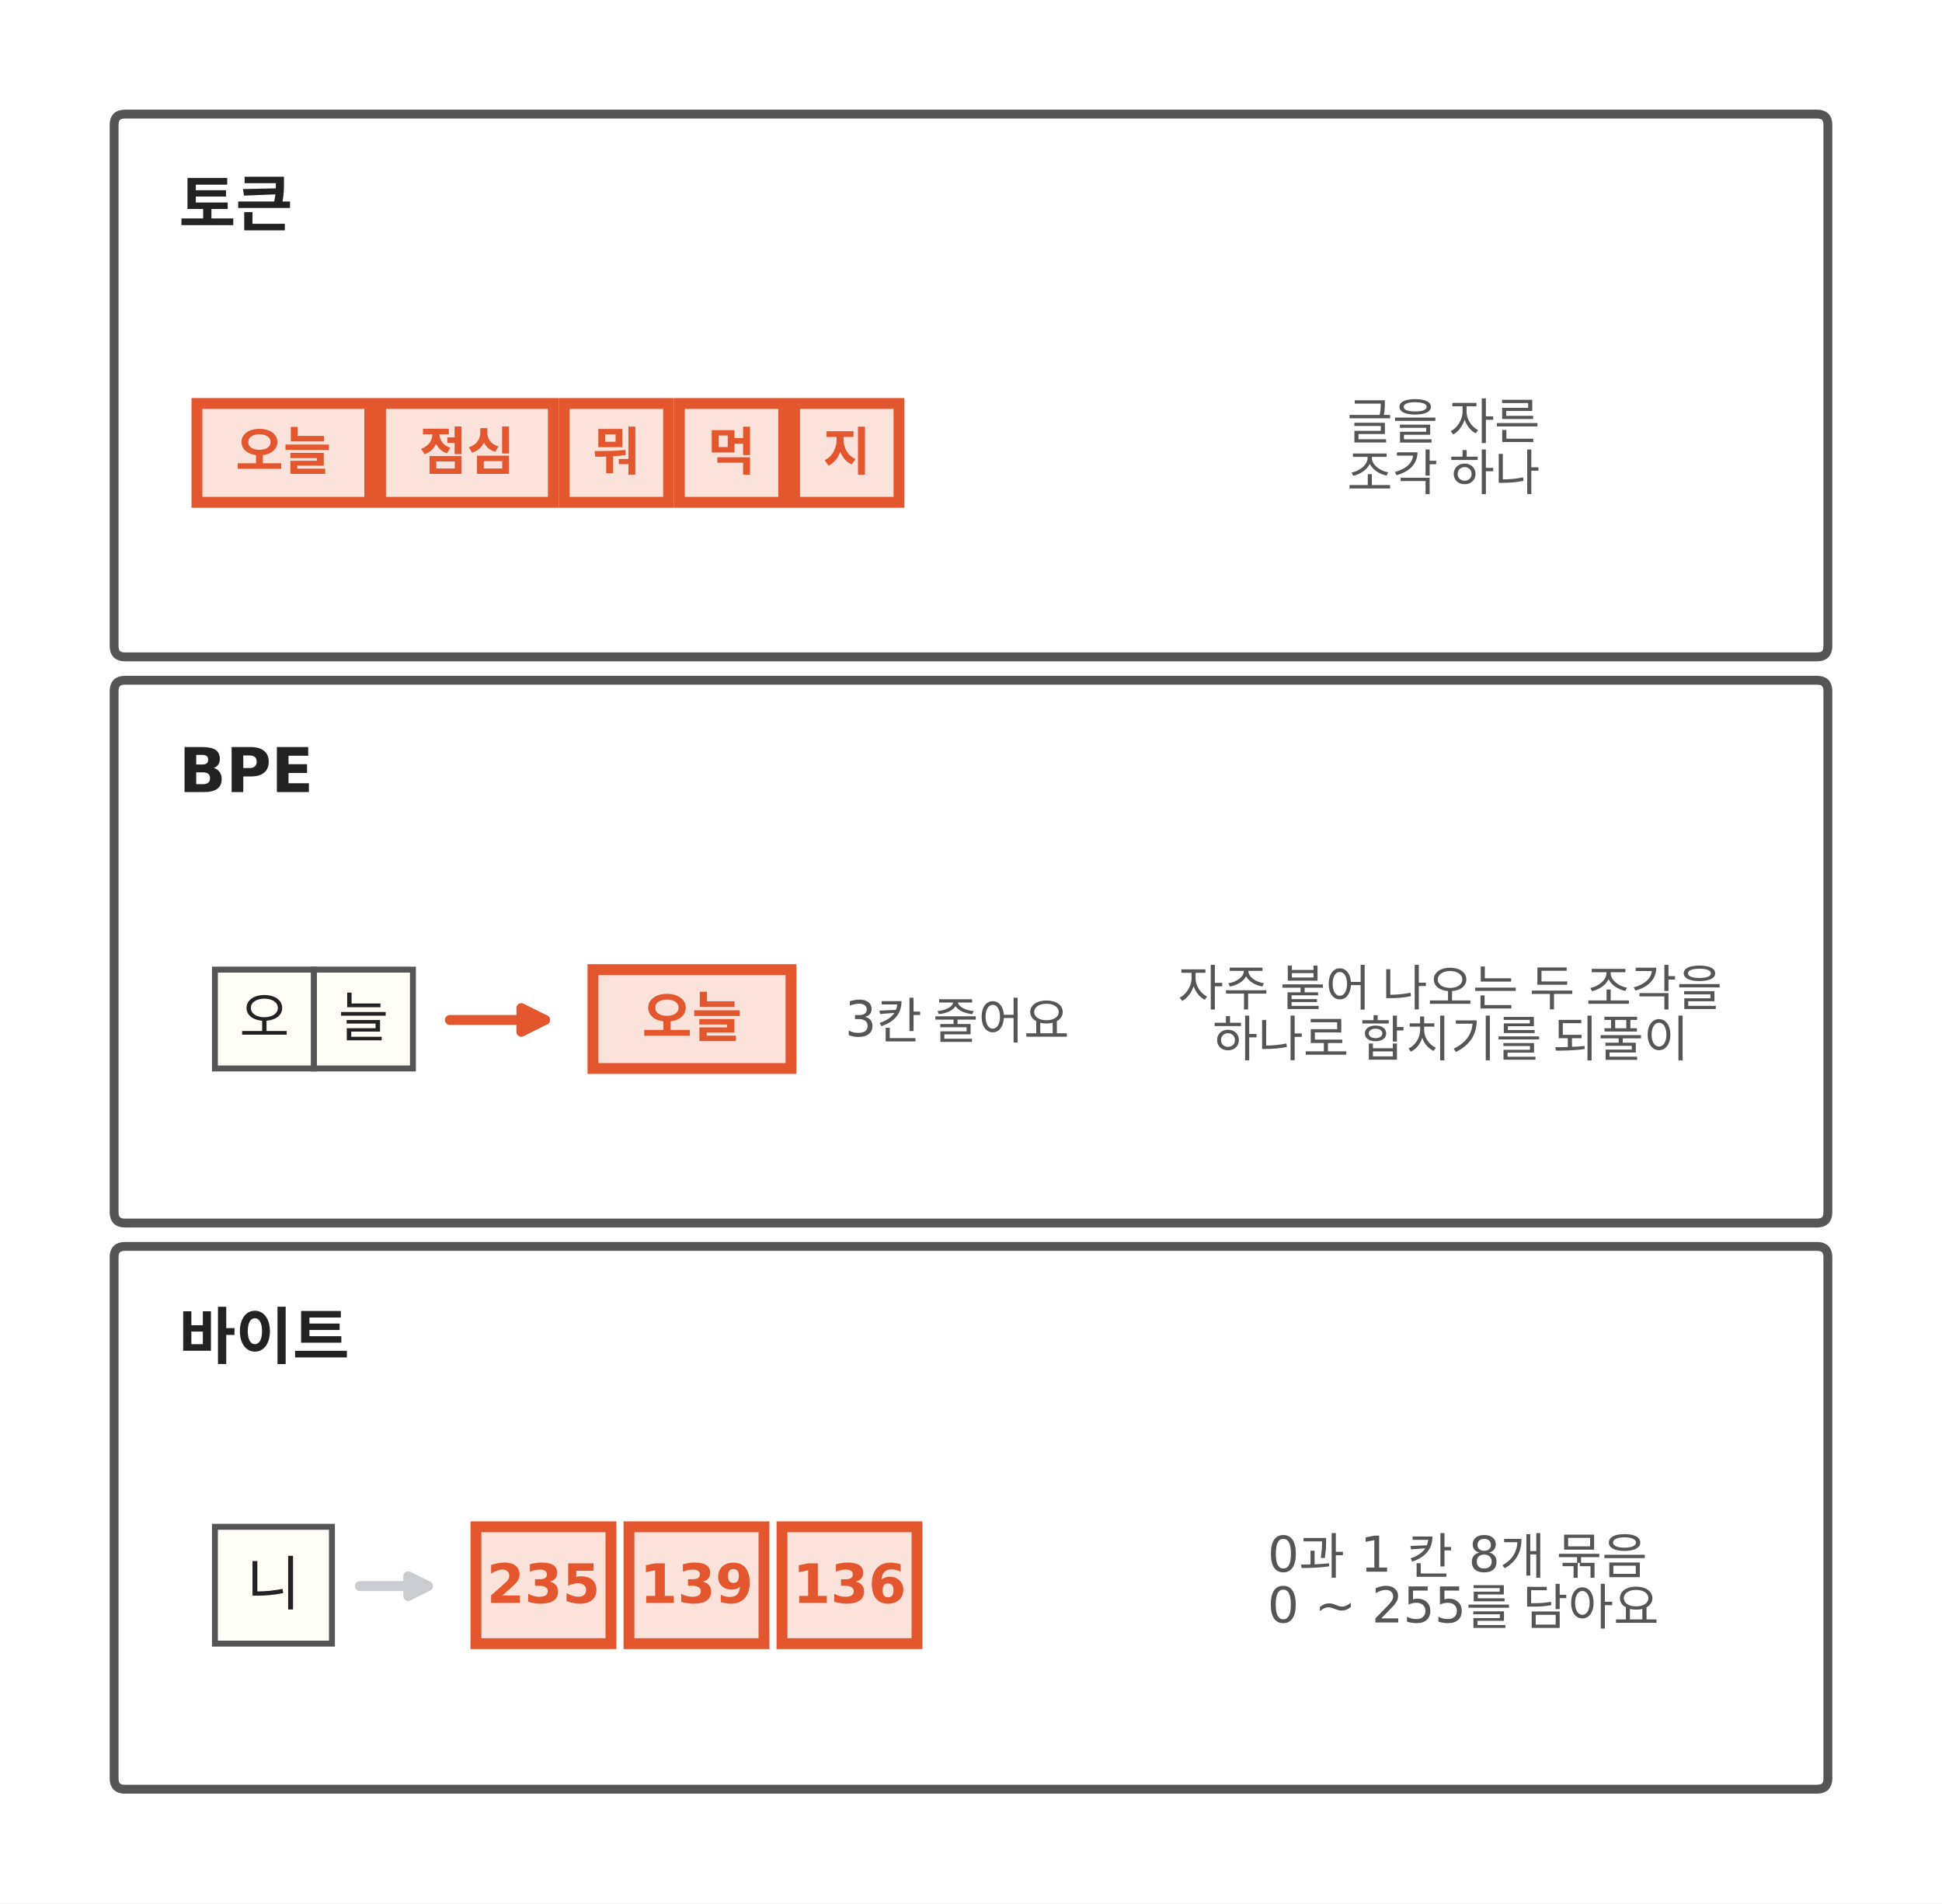
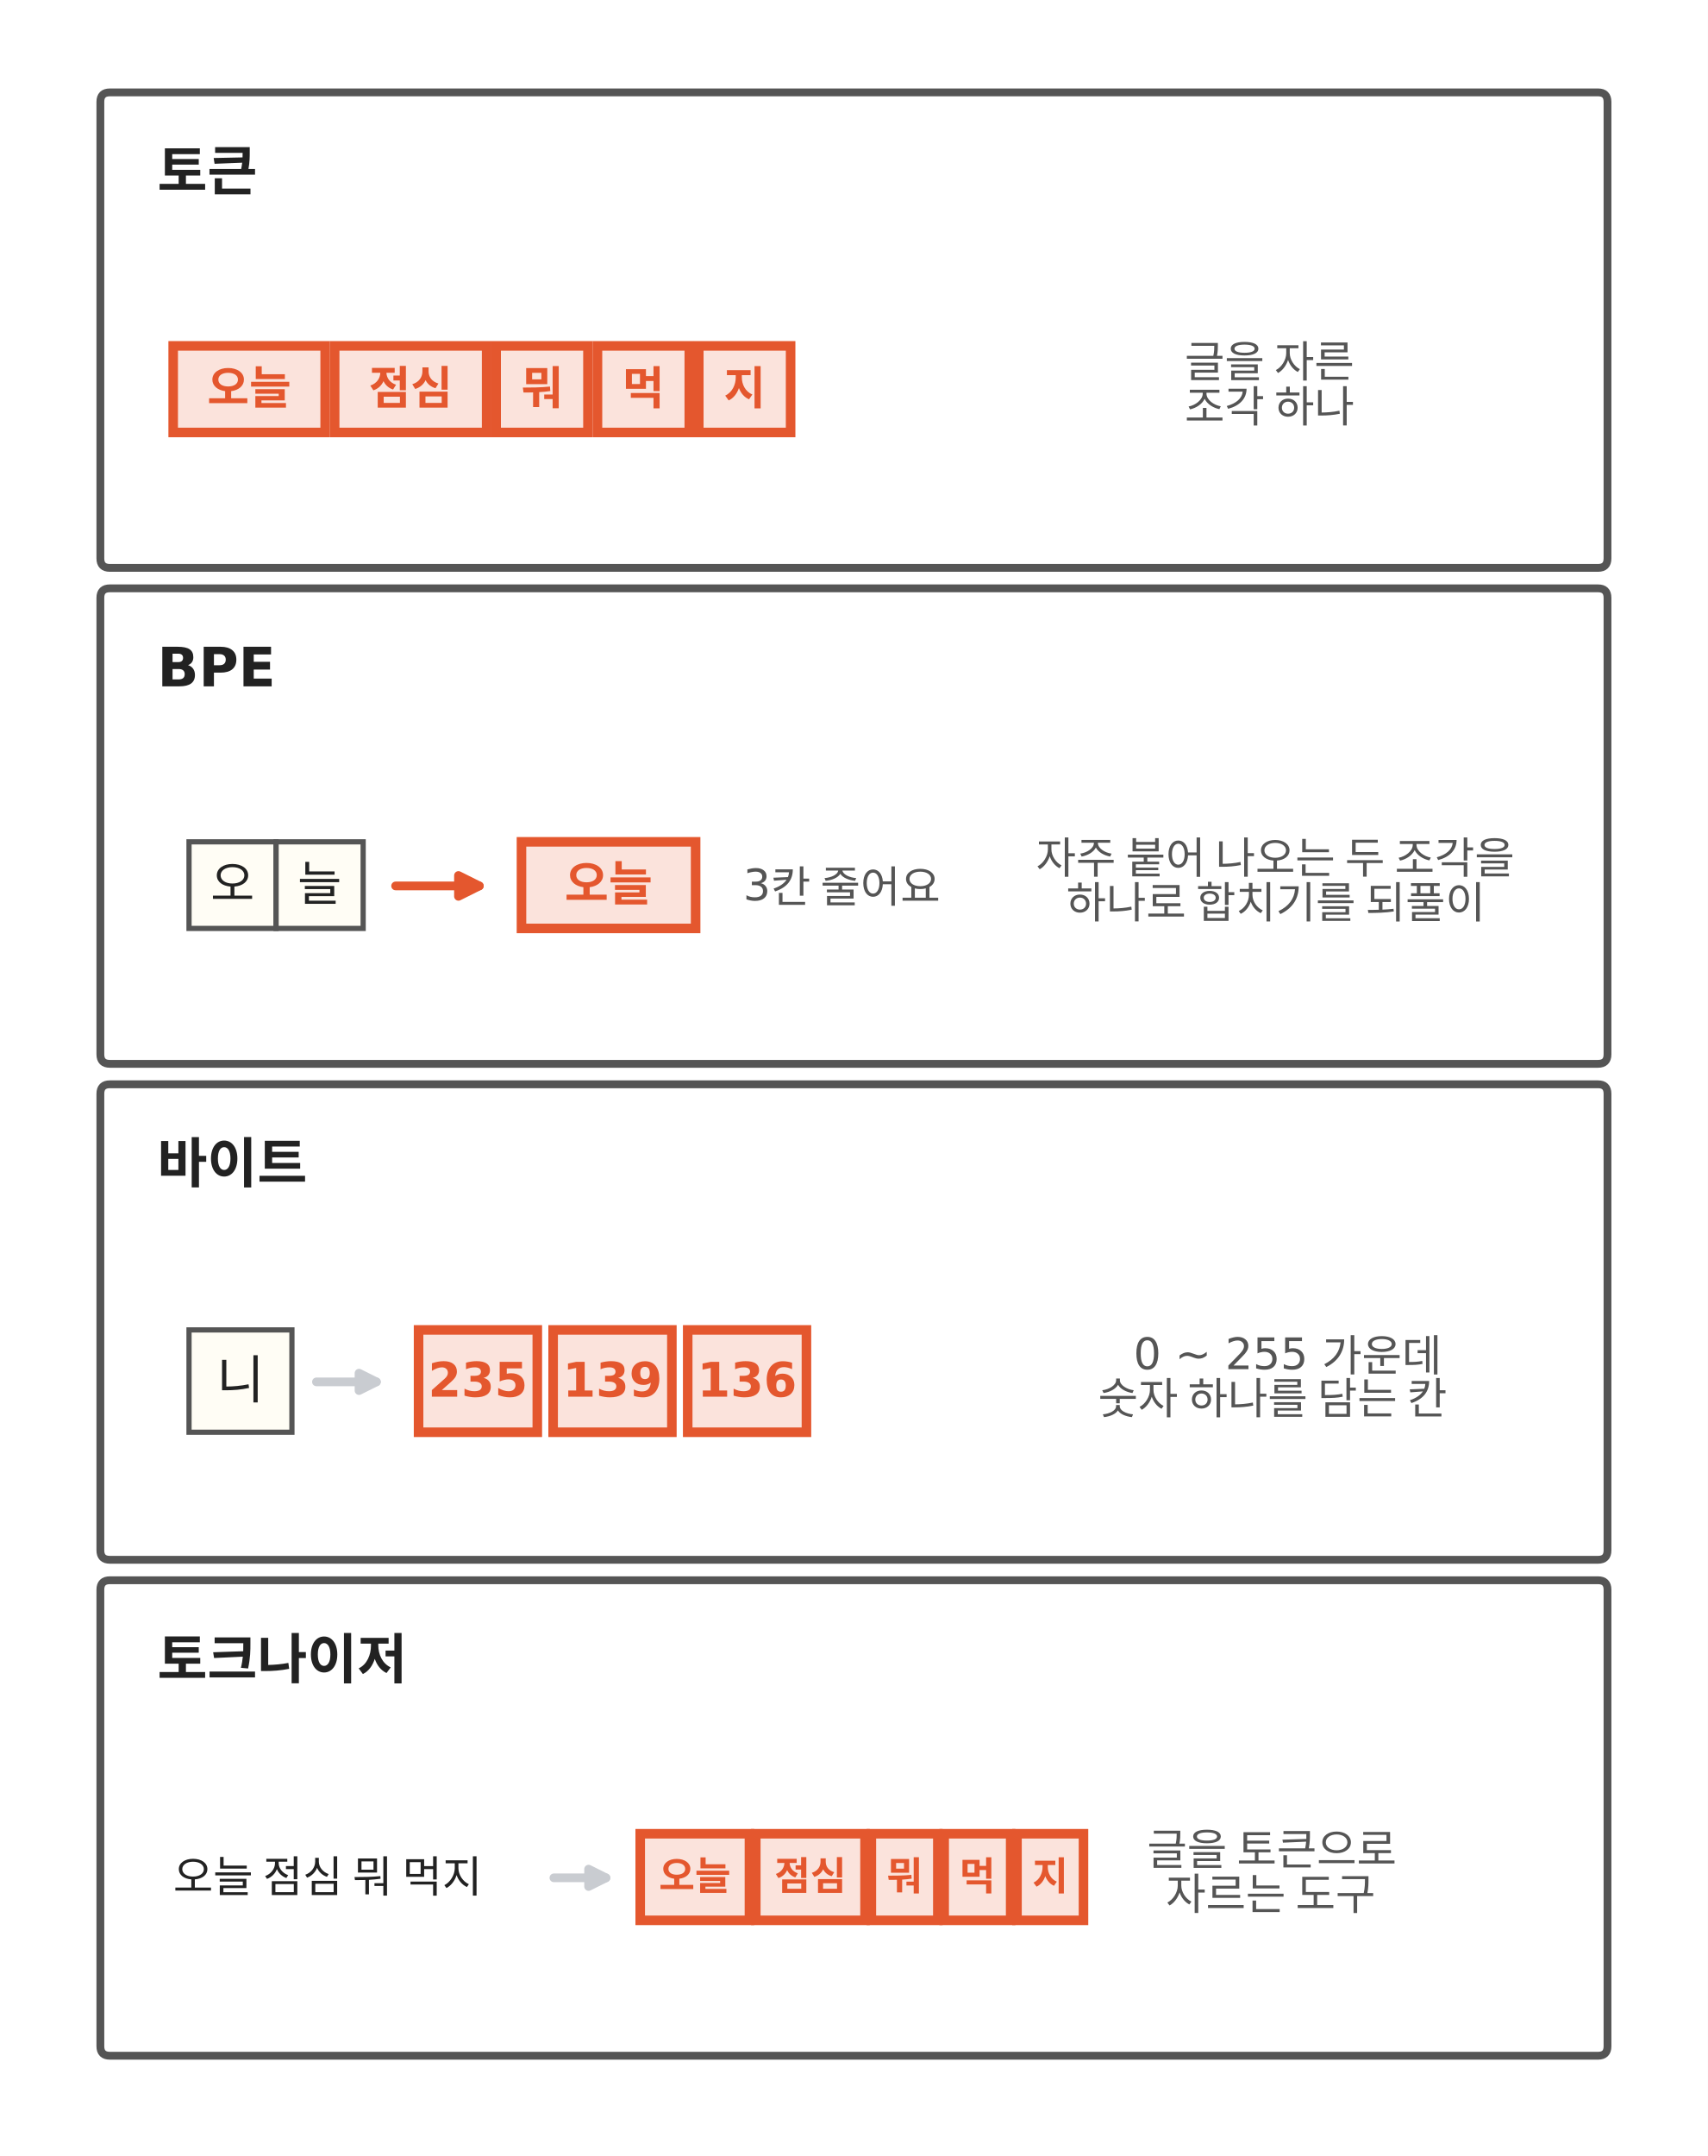
- <svg xmlns="http://www.w3.org/2000/svg" width="393.12pt" height="385.272pt" viewBox="0 0 393.12 385.272" version="1.1">
+ <svg xmlns="http://www.w3.org/2000/svg" width="393.12pt" height="496.152pt" viewBox="0 0 393.12 496.152" version="1.1">
  <defs>
    <style type="text/css">*{stroke-linejoin: round; stroke-linecap: butt}</style>
  </defs>
  <g id="figure_1">
    <g id="patch_1">
-       <path d="M 0 385.272  L 393.12 385.272  L 393.12 0  L 0 0  z " style="fill: #ffffff" />
+       <path d="M 0 496.152  L 393.12 496.152  L 393.12 0  L 0 0  z " style="fill: #ffffff" />
    </g>
    <g id="axes_1">
      <g id="patch_2">
-         <path d="M 25.288 132.969  L 367.832 132.969  Q 370.018 132.969 370.018 130.786  L 370.018 25.276  Q 370.018 23.094 367.832 23.094  L 25.288 23.094  Q 23.102 23.094 23.102 25.276  L 23.102 130.786  Q 23.102 132.969 25.288 132.969  z " clip-path="url(#p0c99d2b274)" style="fill: #ffffff; stroke: #555555; stroke-width: 1.8; stroke-linejoin: miter" />
+         <path d="M 25.288 130.683  L 367.832 130.683  Q 370.018 130.683 370.018 128.509  L 370.018 23.435  Q 370.018 21.261 367.832 21.261  L 25.288 21.261  Q 23.102 21.261 23.102 23.435  L 23.102 128.509  Q 23.102 130.683 25.288 130.683  z " clip-path="url(#p3200955a6a)" style="fill: #ffffff; stroke: #555555; stroke-width: 1.8; stroke-linejoin: miter" />
      </g>
      <g id="patch_3">
-         <path d="M 39.864 101.68  L 74.848 101.68  L 74.848 81.669  L 39.864 81.669  z " clip-path="url(#p0c99d2b274)" style="fill: #fbe3dc; stroke: #e4572e; stroke-width: 2.2; stroke-linejoin: miter" />
+         <path d="M 39.864 99.523  L 74.848 99.523  L 74.848 79.595  L 39.864 79.595  z " clip-path="url(#p3200955a6a)" style="fill: #fbe3dc; stroke: #e4572e; stroke-width: 2.2; stroke-linejoin: miter" />
      </g>
      <g id="patch_4">
-         <path d="M 77.034 101.68  L 112.017 101.68  L 112.017 81.669  L 77.034 81.669  z " clip-path="url(#p0c99d2b274)" style="fill: #fbe3dc; stroke: #e4572e; stroke-width: 2.2; stroke-linejoin: miter" />
+         <path d="M 77.034 99.523  L 112.017 99.523  L 112.017 79.595  L 77.034 79.595  z " clip-path="url(#p3200955a6a)" style="fill: #fbe3dc; stroke: #e4572e; stroke-width: 2.2; stroke-linejoin: miter" />
      </g>
      <g id="patch_5">
-         <path d="M 114.204 101.68  L 135.339 101.68  L 135.339 81.669  L 114.204 81.669  z " clip-path="url(#p0c99d2b274)" style="fill: #fbe3dc; stroke: #e4572e; stroke-width: 2.2; stroke-linejoin: miter" />
+         <path d="M 114.204 99.523  L 135.339 99.523  L 135.339 79.595  L 114.204 79.595  z " clip-path="url(#p3200955a6a)" style="fill: #fbe3dc; stroke: #e4572e; stroke-width: 2.2; stroke-linejoin: miter" />
      </g>
      <g id="patch_6">
-         <path d="M 137.526 101.68  L 158.662 101.68  L 158.662 81.669  L 137.526 81.669  z " clip-path="url(#p0c99d2b274)" style="fill: #fbe3dc; stroke: #e4572e; stroke-width: 2.2; stroke-linejoin: miter" />
+         <path d="M 137.526 99.523  L 158.662 99.523  L 158.662 79.595  L 137.526 79.595  z " clip-path="url(#p3200955a6a)" style="fill: #fbe3dc; stroke: #e4572e; stroke-width: 2.2; stroke-linejoin: miter" />
      </g>
      <g id="patch_7">
-         <path d="M 160.848 101.68  L 181.984 101.68  L 181.984 81.669  L 160.848 81.669  z " clip-path="url(#p0c99d2b274)" style="fill: #fbe3dc; stroke: #e4572e; stroke-width: 2.2; stroke-linejoin: miter" />
+         <path d="M 160.848 99.523  L 181.984 99.523  L 181.984 79.595  L 160.848 79.595  z " clip-path="url(#p3200955a6a)" style="fill: #fbe3dc; stroke: #e4572e; stroke-width: 2.2; stroke-linejoin: miter" />
      </g>
      <g id="patch_8">
-         <path d="M 25.288 247.574  L 367.832 247.574  Q 370.018 247.574 370.018 245.391  L 370.018 139.881  Q 370.018 137.698 367.832 137.698  L 25.288 137.698  Q 23.102 137.698 23.102 139.881  L 23.102 245.391  Q 23.102 247.574 25.288 247.574  z " clip-path="url(#p0c99d2b274)" style="fill: #ffffff; stroke: #555555; stroke-width: 1.8; stroke-linejoin: miter" />
+         <path d="M 25.288 244.815  L 367.832 244.815  Q 370.018 244.815 370.018 242.641  L 370.018 137.567  Q 370.018 135.393 367.832 135.393  L 25.288 135.393  Q 23.102 135.393 23.102 137.567  L 23.102 242.641  Q 23.102 244.815 25.288 244.815  z " clip-path="url(#p3200955a6a)" style="fill: #ffffff; stroke: #555555; stroke-width: 1.8; stroke-linejoin: miter" />
      </g>
      <g id="patch_9">
-         <path d="M 43.509 216.285  L 63.551 216.285  L 63.551 196.274  L 43.509 196.274  z " clip-path="url(#p0c99d2b274)" style="fill: #fffdf5; stroke: #555555; stroke-width: 1.2; stroke-linejoin: miter" />
+         <path d="M 43.509 213.655  L 63.551 213.655  L 63.551 193.727  L 43.509 193.727  z " clip-path="url(#p3200955a6a)" style="fill: #fffdf5; stroke: #555555; stroke-width: 1.2; stroke-linejoin: miter" />
      </g>
      <g id="patch_10">
-         <path d="M 63.551 216.285  L 83.593 216.285  L 83.593 196.274  L 63.551 196.274  z " clip-path="url(#p0c99d2b274)" style="fill: #fffdf5; stroke: #555555; stroke-width: 1.2; stroke-linejoin: miter" />
+         <path d="M 63.551 213.655  L 83.593 213.655  L 83.593 193.727  L 63.551 193.727  z " clip-path="url(#p3200955a6a)" style="fill: #fffdf5; stroke: #555555; stroke-width: 1.2; stroke-linejoin: miter" />
      </g>
      <g id="patch_11">
-         <path d="M 91.062 206.461  Q 101.815 206.461 110.332 206.461  " clip-path="url(#p0c99d2b274)" style="fill: none; stroke: #e4572e; stroke-width: 2; stroke-linecap: round" />
-         <path d="M 105.532 204.061  L 110.332 206.461  L 105.532 208.861  z " clip-path="url(#p0c99d2b274)" style="fill: #e4572e; stroke: #e4572e; stroke-width: 2; stroke-linecap: round" />
+         <path d="M 91.062 203.872  Q 101.815 203.872 110.332 203.872  " clip-path="url(#p3200955a6a)" style="fill: none; stroke: #e4572e; stroke-width: 2; stroke-linecap: round" />
+         <path d="M 105.532 201.472  L 110.332 203.872  L 105.532 206.272  z " clip-path="url(#p3200955a6a)" style="fill: #e4572e; stroke: #e4572e; stroke-width: 2; stroke-linecap: round" />
      </g>
      <g id="patch_12">
-         <path d="M 120.034 216.285  L 160.119 216.285  L 160.119 196.274  L 120.034 196.274  z " clip-path="url(#p0c99d2b274)" style="fill: #fbe3dc; stroke: #e4572e; stroke-width: 2.2; stroke-linejoin: miter" />
+         <path d="M 120.034 213.655  L 160.119 213.655  L 160.119 193.727  L 120.034 193.727  z " clip-path="url(#p3200955a6a)" style="fill: #fbe3dc; stroke: #e4572e; stroke-width: 2.2; stroke-linejoin: miter" />
      </g>
      <g id="patch_13">
-         <path d="M 25.288 362.178  L 367.832 362.178  Q 370.018 362.178 370.018 359.995  L 370.018 254.486  Q 370.018 252.303 367.832 252.303  L 25.288 252.303  Q 23.102 252.303 23.102 254.486  L 23.102 359.995  Q 23.102 362.178 25.288 362.178  z " clip-path="url(#p0c99d2b274)" style="fill: #ffffff; stroke: #555555; stroke-width: 1.8; stroke-linejoin: miter" />
+         <path d="M 25.288 358.947  L 367.832 358.947  Q 370.018 358.947 370.018 356.773  L 370.018 251.699  Q 370.018 249.525 367.832 249.525  L 25.288 249.525  Q 23.102 249.525 23.102 251.699  L 23.102 356.773  Q 23.102 358.947 25.288 358.947  z " clip-path="url(#p3200955a6a)" style="fill: #ffffff; stroke: #555555; stroke-width: 1.8; stroke-linejoin: miter" />
      </g>
      <g id="patch_14">
-         <path d="M 43.509 332.709  L 67.195 332.709  L 67.195 309.06  L 43.509 309.06  z " clip-path="url(#p0c99d2b274)" style="fill: #fffdf5; stroke: #555555; stroke-width: 1.2; stroke-linejoin: miter" />
+         <path d="M 43.509 329.599  L 67.195 329.599  L 67.195 306.048  L 43.509 306.048  z " clip-path="url(#p3200955a6a)" style="fill: #fffdf5; stroke: #555555; stroke-width: 1.2; stroke-linejoin: miter" />
      </g>
      <g id="patch_15">
-         <path d="M 72.84 321.066  Q 80.859 321.066 86.641 321.066  " clip-path="url(#p0c99d2b274)" style="fill: none; stroke: #c9ccd1; stroke-width: 2; stroke-linecap: round" />
-         <path d="M 82.641 319.066  L 86.641 321.066  L 82.641 323.066  z " clip-path="url(#p0c99d2b274)" style="fill: #c9ccd1; stroke: #c9ccd1; stroke-width: 2; stroke-linecap: round" />
+         <path d="M 72.84 318.005  Q 80.859 318.005 86.641 318.005  " clip-path="url(#p3200955a6a)" style="fill: none; stroke: #c9ccd1; stroke-width: 2; stroke-linecap: round" />
+         <path d="M 82.641 316.005  L 86.641 318.005  L 82.641 320.005  z " clip-path="url(#p3200955a6a)" style="fill: #c9ccd1; stroke: #c9ccd1; stroke-width: 2; stroke-linecap: round" />
      </g>
      <g id="patch_16">
-         <path d="M 96.348 332.709  L 123.678 332.709  L 123.678 309.06  L 96.348 309.06  z " clip-path="url(#p0c99d2b274)" style="fill: #fbe3dc; stroke: #e4572e; stroke-width: 2.2; stroke-linejoin: miter" />
+         <path d="M 96.348 329.599  L 123.678 329.599  L 123.678 306.048  L 96.348 306.048  z " clip-path="url(#p3200955a6a)" style="fill: #fbe3dc; stroke: #e4572e; stroke-width: 2.2; stroke-linejoin: miter" />
      </g>
      <g id="patch_17">
-         <path d="M 127.322 332.709  L 154.653 332.709  L 154.653 309.06  L 127.322 309.06  z " clip-path="url(#p0c99d2b274)" style="fill: #fbe3dc; stroke: #e4572e; stroke-width: 2.2; stroke-linejoin: miter" />
+         <path d="M 127.322 329.599  L 154.653 329.599  L 154.653 306.048  L 127.322 306.048  z " clip-path="url(#p3200955a6a)" style="fill: #fbe3dc; stroke: #e4572e; stroke-width: 2.2; stroke-linejoin: miter" />
      </g>
      <g id="patch_18">
-         <path d="M 158.297 332.709  L 185.628 332.709  L 185.628 309.06  L 158.297 309.06  z " clip-path="url(#p0c99d2b274)" style="fill: #fbe3dc; stroke: #e4572e; stroke-width: 2.2; stroke-linejoin: miter" />
+         <path d="M 158.297 329.599  L 185.628 329.599  L 185.628 306.048  L 158.297 306.048  z " clip-path="url(#p3200955a6a)" style="fill: #fbe3dc; stroke: #e4572e; stroke-width: 2.2; stroke-linejoin: miter" />
+       </g>
+       <g id="patch_19">
+         <path d="M 25.288 473.079  L 367.832 473.079  Q 370.018 473.079 370.018 470.906  L 370.018 365.831  Q 370.018 363.657 367.832 363.657  L 25.288 363.657  Q 23.102 363.657 23.102 365.831  L 23.102 470.906  Q 23.102 473.079 25.288 473.079  z " clip-path="url(#p3200955a6a)" style="fill: #ffffff; stroke: #555555; stroke-width: 1.8; stroke-linejoin: miter" />
+       </g>
+       <g id="patch_20">
+         <path d="M 127.498 432.137  Q 134.609 432.137 139.485 432.137  " clip-path="url(#p3200955a6a)" style="fill: none; stroke: #c9ccd1; stroke-width: 2; stroke-linecap: round" />
+         <path d="M 135.485 430.137  L 139.485 432.137  L 135.485 434.137  z " clip-path="url(#p3200955a6a)" style="fill: #c9ccd1; stroke: #c9ccd1; stroke-width: 2; stroke-linecap: round" />
+       </g>
+       <g id="patch_21">
+         <path d="M 147.365 441.92  L 172.509 441.92  L 172.509 421.992  L 147.365 421.992  z " clip-path="url(#p3200955a6a)" style="fill: #fbe3dc; stroke: #e4572e; stroke-width: 2.2; stroke-linejoin: miter" />
+       </g>
+       <g id="patch_22">
+         <path d="M 173.967 441.92  L 199.111 441.92  L 199.111 421.992  L 173.967 421.992  z " clip-path="url(#p3200955a6a)" style="fill: #fbe3dc; stroke: #e4572e; stroke-width: 2.2; stroke-linejoin: miter" />
+       </g>
+       <g id="patch_23">
+         <path d="M 200.568 441.92  L 215.874 441.92  L 215.874 421.992  L 200.568 421.992  z " clip-path="url(#p3200955a6a)" style="fill: #fbe3dc; stroke: #e4572e; stroke-width: 2.2; stroke-linejoin: miter" />
+       </g>
+       <g id="patch_24">
+         <path d="M 217.331 441.92  L 232.636 441.92  L 232.636 421.992  L 217.331 421.992  z " clip-path="url(#p3200955a6a)" style="fill: #fbe3dc; stroke: #e4572e; stroke-width: 2.2; stroke-linejoin: miter" />
+       </g>
+       <g id="patch_25">
+         <path d="M 234.094 441.92  L 249.399 441.92  L 249.399 421.992  L 234.094 421.992  z " clip-path="url(#p3200955a6a)" style="fill: #fbe3dc; stroke: #e4572e; stroke-width: 2.2; stroke-linejoin: miter" />
      </g>
      <g id="text_1">
-         <text style="fill: #222222; font: 700 12.5px 'Apple SD Gothic Neo', 'Noto Sans KR', 'Malgun Gothic', 'DejaVu Sans', 'Bitstream Vera Sans', 'Computer Modern Sans Serif', 'Lucida Grande', 'Verdana', 'Geneva', 'Lucid', 'Arial', 'Helvetica', 'Avant Garde', sans-serif; text-anchor: start" x="36.22" y="45.724" transform="rotate(-0 36.22041 45.72382)">토큰</text>
+         <text style="fill: #222222; font: 700 12.5px 'Apple SD Gothic Neo', 'Noto Sans KR', 'Malgun Gothic', 'DejaVu Sans', 'Bitstream Vera Sans', 'Computer Modern Sans Serif', 'Lucida Grande', 'Verdana', 'Geneva', 'Lucid', 'Arial', 'Helvetica', 'Avant Garde', sans-serif; text-anchor: start" x="36.22" y="43.815" transform="rotate(-0 36.22041 43.81466)">토큰</text>
      </g>
      <g id="text_2">
-         <text style="fill: #555555; font: 10px 'Apple SD Gothic Neo', 'Noto Sans KR', 'Malgun Gothic', 'DejaVu Sans', 'Bitstream Vera Sans', 'Computer Modern Sans Serif', 'Lucida Grande', 'Verdana', 'Geneva', 'Lucid', 'Arial', 'Helvetica', 'Avant Garde', sans-serif" transform="translate(272.6913 88.90188)">글을 자른</text>
-         <text style="fill: #555555; font: 10px 'Apple SD Gothic Neo', 'Noto Sans KR', 'Malgun Gothic', 'DejaVu Sans', 'Bitstream Vera Sans', 'Computer Modern Sans Serif', 'Lucida Grande', 'Verdana', 'Geneva', 'Lucid', 'Arial', 'Helvetica', 'Avant Garde', sans-serif" transform="translate(272.6913 99.25)">조각 하나</text>
+         <text style="fill: #555555; font: 10px 'Apple SD Gothic Neo', 'Noto Sans KR', 'Malgun Gothic', 'DejaVu Sans', 'Bitstream Vera Sans', 'Computer Modern Sans Serif', 'Lucida Grande', 'Verdana', 'Geneva', 'Lucid', 'Arial', 'Helvetica', 'Avant Garde', sans-serif" transform="translate(272.6913 86.79014)">글을 자른</text>
+         <text style="fill: #555555; font: 10px 'Apple SD Gothic Neo', 'Noto Sans KR', 'Malgun Gothic', 'DejaVu Sans', 'Bitstream Vera Sans', 'Computer Modern Sans Serif', 'Lucida Grande', 'Verdana', 'Geneva', 'Lucid', 'Arial', 'Helvetica', 'Avant Garde', sans-serif" transform="translate(272.6913 97.13826)">조각 하나</text>
      </g>
      <g id="text_3">
-         <text style="fill: #e4572e; font: 700 10.5px 'Apple SD Gothic Neo', 'Noto Sans KR', 'Malgun Gothic', 'DejaVu Sans', 'Bitstream Vera Sans', 'Computer Modern Sans Serif', 'Lucida Grande', 'Verdana', 'Geneva', 'Lucid', 'Arial', 'Helvetica', 'Avant Garde', sans-serif; text-anchor: middle" x="57.356" y="95.098" transform="rotate(-0 57.35608 95.09773)">오늘</text>
+         <text style="fill: #e4572e; font: 700 10.5px 'Apple SD Gothic Neo', 'Noto Sans KR', 'Malgun Gothic', 'DejaVu Sans', 'Bitstream Vera Sans', 'Computer Modern Sans Serif', 'Lucida Grande', 'Verdana', 'Geneva', 'Lucid', 'Arial', 'Helvetica', 'Avant Garde', sans-serif; text-anchor: middle" x="57.356" y="92.982" transform="rotate(-0 57.35608 92.98224)">오늘</text>
      </g>
      <g id="text_4">
-         <text style="fill: #e4572e; font: 700 10.5px 'Apple SD Gothic Neo', 'Noto Sans KR', 'Malgun Gothic', 'DejaVu Sans', 'Bitstream Vera Sans', 'Computer Modern Sans Serif', 'Lucida Grande', 'Verdana', 'Geneva', 'Lucid', 'Arial', 'Helvetica', 'Avant Garde', sans-serif; text-anchor: middle" x="94.526" y="95.098" transform="rotate(-0 94.52571 95.09773)">점심</text>
+         <text style="fill: #e4572e; font: 700 10.5px 'Apple SD Gothic Neo', 'Noto Sans KR', 'Malgun Gothic', 'DejaVu Sans', 'Bitstream Vera Sans', 'Computer Modern Sans Serif', 'Lucida Grande', 'Verdana', 'Geneva', 'Lucid', 'Arial', 'Helvetica', 'Avant Garde', sans-serif; text-anchor: middle" x="94.526" y="92.982" transform="rotate(-0 94.52571 92.98224)">점심</text>
      </g>
      <g id="text_5">
-         <text style="fill: #e4572e; font: 700 10.5px 'Apple SD Gothic Neo', 'Noto Sans KR', 'Malgun Gothic', 'DejaVu Sans', 'Bitstream Vera Sans', 'Computer Modern Sans Serif', 'Lucida Grande', 'Verdana', 'Geneva', 'Lucid', 'Arial', 'Helvetica', 'Avant Garde', sans-serif; text-anchor: middle" x="124.772" y="95.151" transform="rotate(-0 124.7716 95.15105)">뭐</text>
+         <text style="fill: #e4572e; font: 700 10.5px 'Apple SD Gothic Neo', 'Noto Sans KR', 'Malgun Gothic', 'DejaVu Sans', 'Bitstream Vera Sans', 'Computer Modern Sans Serif', 'Lucida Grande', 'Verdana', 'Geneva', 'Lucid', 'Arial', 'Helvetica', 'Avant Garde', sans-serif; text-anchor: middle" x="124.772" y="93.036" transform="rotate(-0 124.7716 93.03556)">뭐</text>
      </g>
      <g id="text_6">
-         <text style="fill: #e4572e; font: 700 10.5px 'Apple SD Gothic Neo', 'Noto Sans KR', 'Malgun Gothic', 'DejaVu Sans', 'Bitstream Vera Sans', 'Computer Modern Sans Serif', 'Lucida Grande', 'Verdana', 'Geneva', 'Lucid', 'Arial', 'Helvetica', 'Avant Garde', sans-serif; text-anchor: middle" x="148.094" y="95.151" transform="rotate(-0 148.0937 95.15105)">먹</text>
+         <text style="fill: #e4572e; font: 700 10.5px 'Apple SD Gothic Neo', 'Noto Sans KR', 'Malgun Gothic', 'DejaVu Sans', 'Bitstream Vera Sans', 'Computer Modern Sans Serif', 'Lucida Grande', 'Verdana', 'Geneva', 'Lucid', 'Arial', 'Helvetica', 'Avant Garde', sans-serif; text-anchor: middle" x="148.094" y="93.036" transform="rotate(-0 148.0937 93.03556)">먹</text>
      </g>
      <g id="text_7">
-         <text style="fill: #e4572e; font: 700 10.5px 'Apple SD Gothic Neo', 'Noto Sans KR', 'Malgun Gothic', 'DejaVu Sans', 'Bitstream Vera Sans', 'Computer Modern Sans Serif', 'Lucida Grande', 'Verdana', 'Geneva', 'Lucid', 'Arial', 'Helvetica', 'Avant Garde', sans-serif; text-anchor: middle" x="171.416" y="95.151" transform="rotate(-0 171.4158 95.15105)">지</text>
+         <text style="fill: #e4572e; font: 700 10.5px 'Apple SD Gothic Neo', 'Noto Sans KR', 'Malgun Gothic', 'DejaVu Sans', 'Bitstream Vera Sans', 'Computer Modern Sans Serif', 'Lucida Grande', 'Verdana', 'Geneva', 'Lucid', 'Arial', 'Helvetica', 'Avant Garde', sans-serif; text-anchor: middle" x="171.416" y="93.036" transform="rotate(-0 171.4158 93.03556)">지</text>
      </g>
      <g id="text_8">
-         <text style="fill: #222222; font: 700 12.5px 'Apple SD Gothic Neo', 'Noto Sans KR', 'Malgun Gothic', 'DejaVu Sans', 'Bitstream Vera Sans', 'Computer Modern Sans Serif', 'Lucida Grande', 'Verdana', 'Geneva', 'Lucid', 'Arial', 'Helvetica', 'Avant Garde', sans-serif; text-anchor: start" x="36.22" y="160.329" transform="rotate(-0 36.22041 160.3287)">BPE</text>
+         <text style="fill: #222222; font: 700 12.5px 'Apple SD Gothic Neo', 'Noto Sans KR', 'Malgun Gothic', 'DejaVu Sans', 'Bitstream Vera Sans', 'Computer Modern Sans Serif', 'Lucida Grande', 'Verdana', 'Geneva', 'Lucid', 'Arial', 'Helvetica', 'Avant Garde', sans-serif; text-anchor: start" x="36.22" y="157.947" transform="rotate(-0 36.22041 157.9468)">BPE</text>
      </g>
      <g id="text_9">
-         <text style="fill: #555555; font: 10px 'Apple SD Gothic Neo', 'Noto Sans KR', 'Malgun Gothic', 'DejaVu Sans', 'Bitstream Vera Sans', 'Computer Modern Sans Serif', 'Lucida Grande', 'Verdana', 'Geneva', 'Lucid', 'Arial', 'Helvetica', 'Avant Garde', sans-serif" transform="translate(238.4717 203.5721)">자주 붙어 나오는 두 조각을</text>
-         <text style="fill: #555555; font: 10px 'Apple SD Gothic Neo', 'Noto Sans KR', 'Malgun Gothic', 'DejaVu Sans', 'Bitstream Vera Sans', 'Computer Modern Sans Serif', 'Lucida Grande', 'Verdana', 'Geneva', 'Lucid', 'Arial', 'Helvetica', 'Avant Garde', sans-serif" transform="translate(245.4264 213.8489)">하나로 합치기를 되풀이</text>
+         <text style="fill: #555555; font: 10px 'Apple SD Gothic Neo', 'Noto Sans KR', 'Malgun Gothic', 'DejaVu Sans', 'Bitstream Vera Sans', 'Computer Modern Sans Serif', 'Lucida Grande', 'Verdana', 'Geneva', 'Lucid', 'Arial', 'Helvetica', 'Avant Garde', sans-serif" transform="translate(238.4717 200.9876)">자주 붙어 나오는 두 조각을</text>
+         <text style="fill: #555555; font: 10px 'Apple SD Gothic Neo', 'Noto Sans KR', 'Malgun Gothic', 'DejaVu Sans', 'Bitstream Vera Sans', 'Computer Modern Sans Serif', 'Lucida Grande', 'Verdana', 'Geneva', 'Lucid', 'Arial', 'Helvetica', 'Avant Garde', sans-serif" transform="translate(245.4264 211.2645)">하나로 합치기를 되풀이</text>
      </g>
      <g id="text_10">
-         <text style="fill: #222222; font: 11px 'Apple SD Gothic Neo', 'Noto Sans KR', 'Malgun Gothic', 'DejaVu Sans', 'Bitstream Vera Sans', 'Computer Modern Sans Serif', 'Lucida Grande', 'Verdana', 'Geneva', 'Lucid', 'Arial', 'Helvetica', 'Avant Garde', sans-serif; text-anchor: middle" x="53.53" y="209.866" transform="rotate(-0 53.5298 209.8656)">오</text>
+         <text style="fill: #222222; font: 11px 'Apple SD Gothic Neo', 'Noto Sans KR', 'Malgun Gothic', 'DejaVu Sans', 'Bitstream Vera Sans', 'Computer Modern Sans Serif', 'Lucida Grande', 'Verdana', 'Geneva', 'Lucid', 'Arial', 'Helvetica', 'Avant Garde', sans-serif; text-anchor: middle" x="53.53" y="207.277" transform="rotate(-0 53.5298 207.2774)">오</text>
      </g>
      <g id="text_11">
-         <text style="fill: #222222; font: 11px 'Apple SD Gothic Neo', 'Noto Sans KR', 'Malgun Gothic', 'DejaVu Sans', 'Bitstream Vera Sans', 'Computer Modern Sans Serif', 'Lucida Grande', 'Verdana', 'Geneva', 'Lucid', 'Arial', 'Helvetica', 'Avant Garde', sans-serif; text-anchor: middle" x="73.572" y="209.866" transform="rotate(-0 73.57224 209.8656)">늘</text>
+         <text style="fill: #222222; font: 11px 'Apple SD Gothic Neo', 'Noto Sans KR', 'Malgun Gothic', 'DejaVu Sans', 'Bitstream Vera Sans', 'Computer Modern Sans Serif', 'Lucida Grande', 'Verdana', 'Geneva', 'Lucid', 'Arial', 'Helvetica', 'Avant Garde', sans-serif; text-anchor: middle" x="73.572" y="207.277" transform="rotate(-0 73.57224 207.2774)">늘</text>
      </g>
      <g id="text_12">
-         <text style="fill: #e4572e; font: 700 11px 'Apple SD Gothic Neo', 'Noto Sans KR', 'Malgun Gothic', 'DejaVu Sans', 'Bitstream Vera Sans', 'Computer Modern Sans Serif', 'Lucida Grande', 'Verdana', 'Geneva', 'Lucid', 'Arial', 'Helvetica', 'Avant Garde', sans-serif; text-anchor: middle" x="140.077" y="209.866" transform="rotate(-0 140.0767 209.8656)">오늘</text>
+         <text style="fill: #e4572e; font: 700 11px 'Apple SD Gothic Neo', 'Noto Sans KR', 'Malgun Gothic', 'DejaVu Sans', 'Bitstream Vera Sans', 'Computer Modern Sans Serif', 'Lucida Grande', 'Verdana', 'Geneva', 'Lucid', 'Arial', 'Helvetica', 'Avant Garde', sans-serif; text-anchor: middle" x="140.077" y="207.277" transform="rotate(-0 140.0767 207.2774)">오늘</text>
      </g>
      <g id="text_13">
-         <text style="fill: #555555; font: 10px 'Apple SD Gothic Neo', 'Noto Sans KR', 'Malgun Gothic', 'DejaVu Sans', 'Bitstream Vera Sans', 'Computer Modern Sans Serif', 'Lucida Grande', 'Verdana', 'Geneva', 'Lucid', 'Arial', 'Helvetica', 'Avant Garde', sans-serif; text-anchor: start" x="171.051" y="209.772" transform="rotate(-0 171.0514 209.7723)">3칸 줄어요</text>
+         <text style="fill: #555555; font: 10px 'Apple SD Gothic Neo', 'Noto Sans KR', 'Malgun Gothic', 'DejaVu Sans', 'Bitstream Vera Sans', 'Computer Modern Sans Serif', 'Lucida Grande', 'Verdana', 'Geneva', 'Lucid', 'Arial', 'Helvetica', 'Avant Garde', sans-serif; text-anchor: start" x="171.051" y="207.183" transform="rotate(-0 171.0514 207.1834)">3칸 줄어요</text>
      </g>
      <g id="text_14">
-         <text style="fill: #222222; font: 700 12.5px 'Apple SD Gothic Neo', 'Noto Sans KR', 'Malgun Gothic', 'DejaVu Sans', 'Bitstream Vera Sans', 'Computer Modern Sans Serif', 'Lucida Grande', 'Verdana', 'Geneva', 'Lucid', 'Arial', 'Helvetica', 'Avant Garde', sans-serif; text-anchor: start" x="36.22" y="274.997" transform="rotate(-0 36.22041 274.997)">바이트</text>
+         <text style="fill: #222222; font: 700 12.5px 'Apple SD Gothic Neo', 'Noto Sans KR', 'Malgun Gothic', 'DejaVu Sans', 'Bitstream Vera Sans', 'Computer Modern Sans Serif', 'Lucida Grande', 'Verdana', 'Geneva', 'Lucid', 'Arial', 'Helvetica', 'Avant Garde', sans-serif; text-anchor: start" x="36.22" y="272.143" transform="rotate(-0 36.22041 272.1425)">바이트</text>
      </g>
      <g id="text_15">
-         <text style="fill: #555555; font: 10px 'Apple SD Gothic Neo', 'Noto Sans KR', 'Malgun Gothic', 'DejaVu Sans', 'Bitstream Vera Sans', 'Computer Modern Sans Serif', 'Lucida Grande', 'Verdana', 'Geneva', 'Lucid', 'Arial', 'Helvetica', 'Avant Garde', sans-serif" transform="translate(256.6116 318.1472)">0과 1 칸 8개 묶음</text>
-         <text style="fill: #555555; font: 10px 'Apple SD Gothic Neo', 'Noto Sans KR', 'Malgun Gothic', 'DejaVu Sans', 'Bitstream Vera Sans', 'Computer Modern Sans Serif', 'Lucida Grande', 'Verdana', 'Geneva', 'Lucid', 'Arial', 'Helvetica', 'Avant Garde', sans-serif" transform="translate(256.5913 328.4241)">0 ~ 255를 담아요</text>
+         <text style="fill: #555555; font: 10px 'Apple SD Gothic Neo', 'Noto Sans KR', 'Malgun Gothic', 'DejaVu Sans', 'Bitstream Vera Sans', 'Computer Modern Sans Serif', 'Lucida Grande', 'Verdana', 'Geneva', 'Lucid', 'Arial', 'Helvetica', 'Avant Garde', sans-serif" transform="translate(260.9163 315.0723)">0 ~ 255 가운데</text>
+         <text style="fill: #555555; font: 10px 'Apple SD Gothic Neo', 'Noto Sans KR', 'Malgun Gothic', 'DejaVu Sans', 'Bitstream Vera Sans', 'Computer Modern Sans Serif', 'Lucida Grande', 'Verdana', 'Geneva', 'Lucid', 'Arial', 'Helvetica', 'Avant Garde', sans-serif" transform="translate(252.7616 325.3848)">숫자 하나를 담는 칸</text>
      </g>
      <g id="text_16">
-         <text style="fill: #222222; font: 12px 'Apple SD Gothic Neo', 'Noto Sans KR', 'Malgun Gothic', 'DejaVu Sans', 'Bitstream Vera Sans', 'Computer Modern Sans Serif', 'Lucida Grande', 'Verdana', 'Geneva', 'Lucid', 'Arial', 'Helvetica', 'Avant Garde', sans-serif; text-anchor: middle" x="55.352" y="324.857" transform="rotate(-0 55.35184 324.8574)">니</text>
+         <text style="fill: #222222; font: 12px 'Apple SD Gothic Neo', 'Noto Sans KR', 'Malgun Gothic', 'DejaVu Sans', 'Bitstream Vera Sans', 'Computer Modern Sans Serif', 'Lucida Grande', 'Verdana', 'Geneva', 'Lucid', 'Arial', 'Helvetica', 'Avant Garde', sans-serif; text-anchor: middle" x="55.352" y="321.797" transform="rotate(-0 55.35184 321.7966)">니</text>
      </g>
      <g id="text_17">
-         <text style="fill: #e4572e; font: 700 11px 'Apple SD Gothic Neo', 'Noto Sans KR', 'Malgun Gothic', 'DejaVu Sans', 'Bitstream Vera Sans', 'Computer Modern Sans Serif', 'Lucida Grande', 'Verdana', 'Geneva', 'Lucid', 'Arial', 'Helvetica', 'Avant Garde', sans-serif; text-anchor: middle" x="110.013" y="324.47" transform="rotate(-0 110.0131 324.4705)">235</text>
+         <text style="fill: #e4572e; font: 700 11px 'Apple SD Gothic Neo', 'Noto Sans KR', 'Malgun Gothic', 'DejaVu Sans', 'Bitstream Vera Sans', 'Computer Modern Sans Serif', 'Lucida Grande', 'Verdana', 'Geneva', 'Lucid', 'Arial', 'Helvetica', 'Avant Garde', sans-serif; text-anchor: middle" x="110.013" y="321.41" transform="rotate(-0 110.0131 321.4096)">235</text>
      </g>
      <g id="text_18">
-         <text style="fill: #e4572e; font: 700 11px 'Apple SD Gothic Neo', 'Noto Sans KR', 'Malgun Gothic', 'DejaVu Sans', 'Bitstream Vera Sans', 'Computer Modern Sans Serif', 'Lucida Grande', 'Verdana', 'Geneva', 'Lucid', 'Arial', 'Helvetica', 'Avant Garde', sans-serif; text-anchor: middle" x="140.988" y="324.47" transform="rotate(-0 140.9878 324.4705)">139</text>
+         <text style="fill: #e4572e; font: 700 11px 'Apple SD Gothic Neo', 'Noto Sans KR', 'Malgun Gothic', 'DejaVu Sans', 'Bitstream Vera Sans', 'Computer Modern Sans Serif', 'Lucida Grande', 'Verdana', 'Geneva', 'Lucid', 'Arial', 'Helvetica', 'Avant Garde', sans-serif; text-anchor: middle" x="140.988" y="321.41" transform="rotate(-0 140.9878 321.4096)">139</text>
      </g>
      <g id="text_19">
-         <text style="fill: #e4572e; font: 700 11px 'Apple SD Gothic Neo', 'Noto Sans KR', 'Malgun Gothic', 'DejaVu Sans', 'Bitstream Vera Sans', 'Computer Modern Sans Serif', 'Lucida Grande', 'Verdana', 'Geneva', 'Lucid', 'Arial', 'Helvetica', 'Avant Garde', sans-serif; text-anchor: middle" x="171.962" y="324.47" transform="rotate(-0 171.9624 324.4705)">136</text>
+         <text style="fill: #e4572e; font: 700 11px 'Apple SD Gothic Neo', 'Noto Sans KR', 'Malgun Gothic', 'DejaVu Sans', 'Bitstream Vera Sans', 'Computer Modern Sans Serif', 'Lucida Grande', 'Verdana', 'Geneva', 'Lucid', 'Arial', 'Helvetica', 'Avant Garde', sans-serif; text-anchor: middle" x="171.962" y="321.41" transform="rotate(-0 171.9624 321.4096)">136</text>
+       </g>
+       <g id="text_20">
+         <text style="fill: #222222; font: 700 12.5px 'Apple SD Gothic Neo', 'Noto Sans KR', 'Malgun Gothic', 'DejaVu Sans', 'Bitstream Vera Sans', 'Computer Modern Sans Serif', 'Lucida Grande', 'Verdana', 'Geneva', 'Lucid', 'Arial', 'Helvetica', 'Avant Garde', sans-serif; text-anchor: start" x="36.22" y="386.275" transform="rotate(-0 36.22041 386.2747)">토크나이저</text>
+       </g>
+       <g id="text_21">
+         <text style="fill: #555555; font: 10px 'Apple SD Gothic Neo', 'Noto Sans KR', 'Malgun Gothic', 'DejaVu Sans', 'Bitstream Vera Sans', 'Computer Modern Sans Serif', 'Lucida Grande', 'Verdana', 'Geneva', 'Lucid', 'Arial', 'Helvetica', 'Avant Garde', sans-serif" transform="translate(264.0413 429.1715)">글을 토큰으로</text>
+         <text style="fill: #555555; font: 10px 'Apple SD Gothic Neo', 'Noto Sans KR', 'Malgun Gothic', 'DejaVu Sans', 'Bitstream Vera Sans', 'Computer Modern Sans Serif', 'Lucida Grande', 'Verdana', 'Geneva', 'Lucid', 'Arial', 'Helvetica', 'Avant Garde', sans-serif" transform="translate(268.3663 439.4484)">자르는 도구</text>
+       </g>
+       <g id="text_22">
+         <text style="fill: #222222; font: 10px 'Apple SD Gothic Neo', 'Noto Sans KR', 'Malgun Gothic', 'DejaVu Sans', 'Bitstream Vera Sans', 'Computer Modern Sans Serif', 'Lucida Grande', 'Verdana', 'Geneva', 'Lucid', 'Arial', 'Helvetica', 'Avant Garde', sans-serif; text-anchor: start" x="39.864" y="435.448" transform="rotate(-0 39.86449 435.4477)">오늘 점심 뭐 먹지</text>
+       </g>
+       <g id="text_23">
+         <text style="fill: #e4572e; font: 700 9px 'Apple SD Gothic Neo', 'Noto Sans KR', 'Malgun Gothic', 'DejaVu Sans', 'Bitstream Vera Sans', 'Computer Modern Sans Serif', 'Lucida Grande', 'Verdana', 'Geneva', 'Lucid', 'Arial', 'Helvetica', 'Avant Garde', sans-serif; text-anchor: middle" x="159.937" y="434.89" transform="rotate(-0 159.937 434.8898)">오늘</text>
+       </g>
+       <g id="text_24">
+         <text style="fill: #e4572e; font: 700 9px 'Apple SD Gothic Neo', 'Noto Sans KR', 'Malgun Gothic', 'DejaVu Sans', 'Bitstream Vera Sans', 'Computer Modern Sans Serif', 'Lucida Grande', 'Verdana', 'Geneva', 'Lucid', 'Arial', 'Helvetica', 'Avant Garde', sans-serif; text-anchor: middle" x="186.539" y="434.89" transform="rotate(-0 186.5388 434.8898)">점심</text>
+       </g>
+       <g id="text_25">
+         <text style="fill: #e4572e; font: 700 9px 'Apple SD Gothic Neo', 'Noto Sans KR', 'Malgun Gothic', 'DejaVu Sans', 'Bitstream Vera Sans', 'Computer Modern Sans Serif', 'Lucida Grande', 'Verdana', 'Geneva', 'Lucid', 'Arial', 'Helvetica', 'Avant Garde', sans-serif; text-anchor: middle" x="208.221" y="434.935" transform="rotate(-0 208.2211 434.9355)">뭐</text>
+       </g>
+       <g id="text_26">
+         <text style="fill: #e4572e; font: 700 9px 'Apple SD Gothic Neo', 'Noto Sans KR', 'Malgun Gothic', 'DejaVu Sans', 'Bitstream Vera Sans', 'Computer Modern Sans Serif', 'Lucida Grande', 'Verdana', 'Geneva', 'Lucid', 'Arial', 'Helvetica', 'Avant Garde', sans-serif; text-anchor: middle" x="224.984" y="434.935" transform="rotate(-0 224.9838 434.9355)">먹</text>
+       </g>
+       <g id="text_27">
+         <text style="fill: #e4572e; font: 700 9px 'Apple SD Gothic Neo', 'Noto Sans KR', 'Malgun Gothic', 'DejaVu Sans', 'Bitstream Vera Sans', 'Computer Modern Sans Serif', 'Lucida Grande', 'Verdana', 'Geneva', 'Lucid', 'Arial', 'Helvetica', 'Avant Garde', sans-serif; text-anchor: middle" x="241.747" y="434.935" transform="rotate(-0 241.7466 434.9355)">지</text>
      </g>
    </g>
  </g>
  <defs>
-     <clipPath id="p0c99d2b274">
-       <rect x="18" y="18" width="357.12" height="349.272" />
+     <clipPath id="p3200955a6a">
+       <rect x="18" y="18" width="357.12" height="460.152" />
    </clipPath>
  </defs>
</svg>
